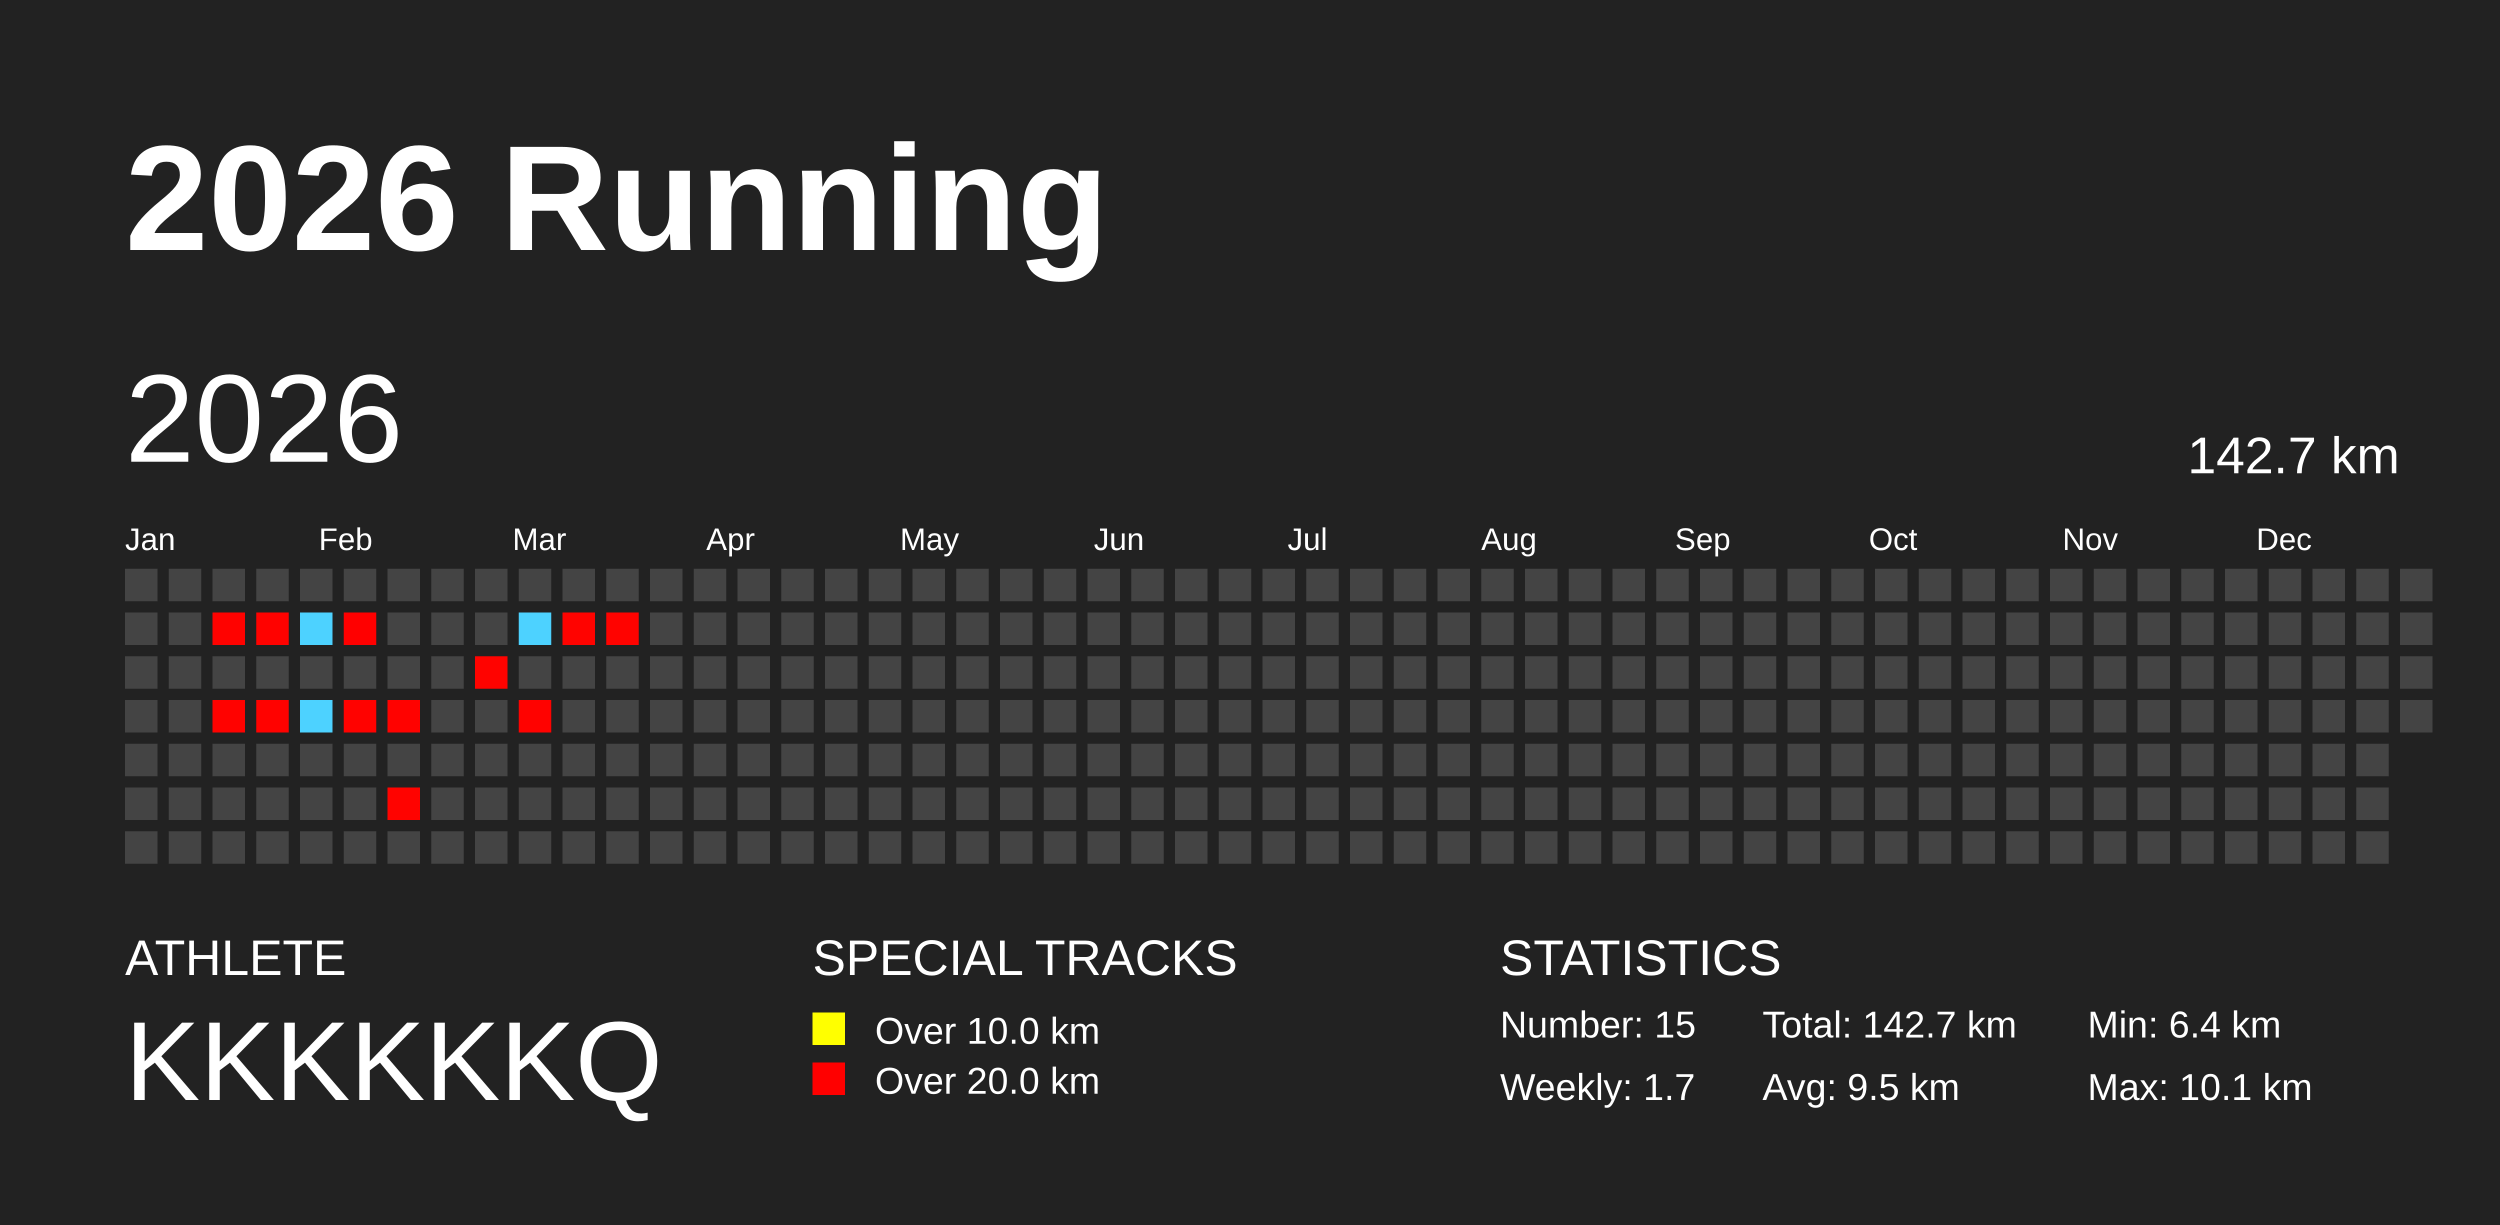
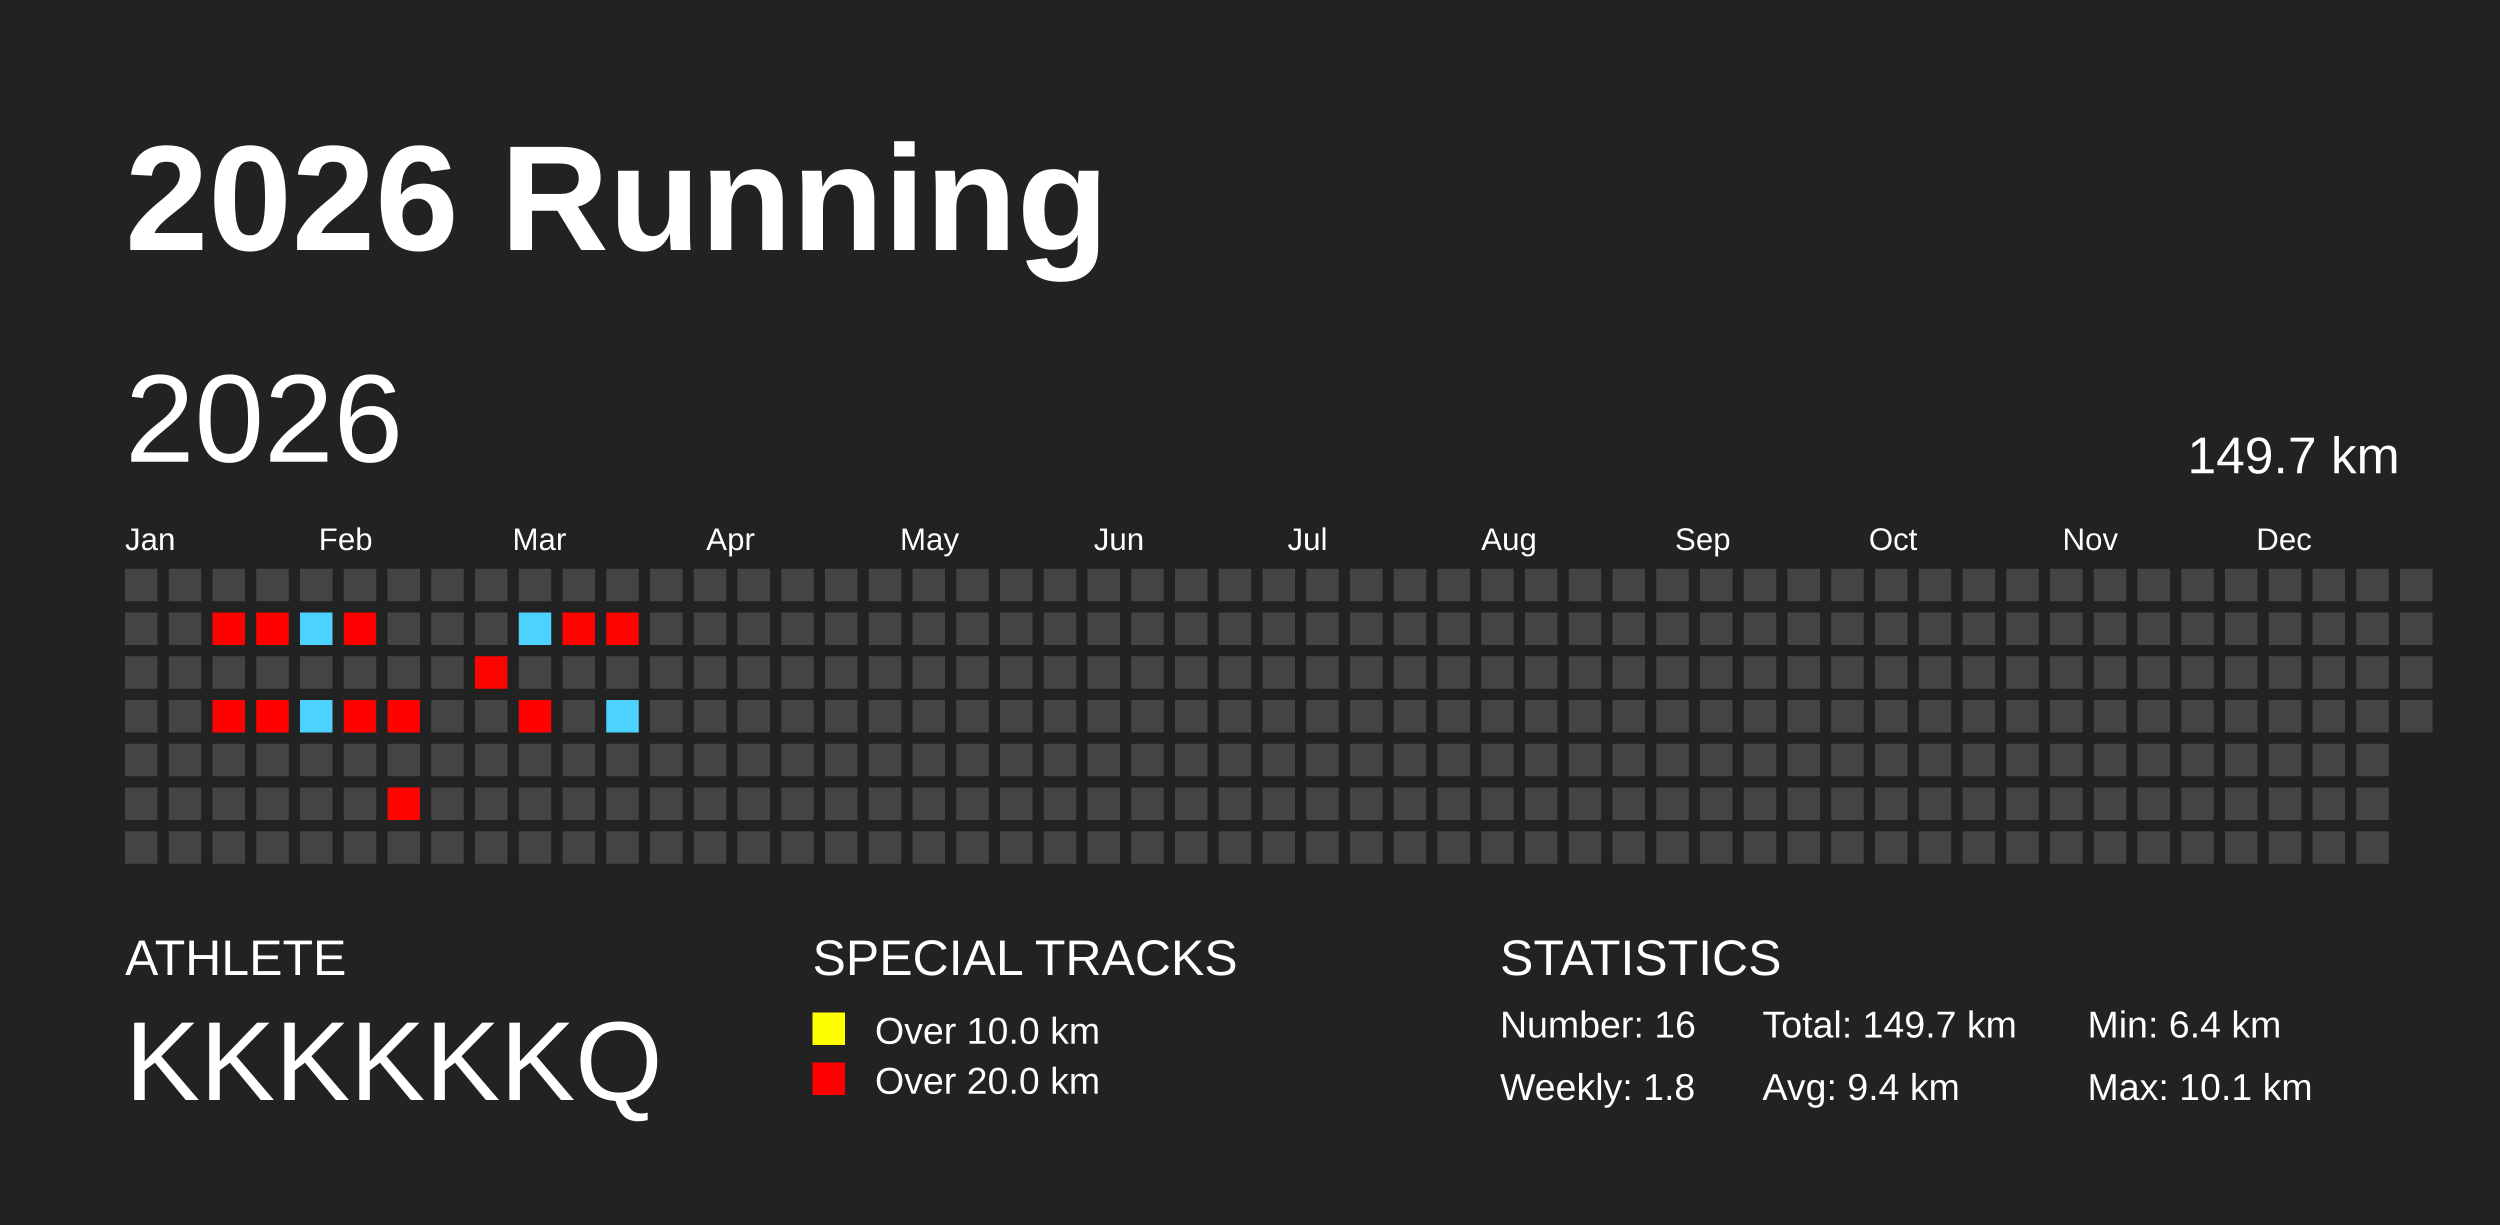
<svg xmlns="http://www.w3.org/2000/svg" baseProfile="full" height="98mm" version="1.1" viewBox="0,0,200,98" width="200mm">
  <defs />
  <rect fill="#222222" height="98" width="200" x="0" y="0" />
  <text fill="#FFFFFF" style="font-size:12px; font-family:Arial; font-weight:bold;" x="10" y="20">2026 Running</text>
  <text fill="#FFFFFF" style="font-size:4px; font-family:Arial" x="10" y="78">ATHLETE</text>
  <text fill="#FFFFFF" style="font-size:9px; font-family:Arial" x="10" y="88">KKKKKKQ</text>
  <text fill="#FFFFFF" style="font-size:4px; font-family:Arial" x="65" y="78">SPECIAL TRACKS</text>
  <rect fill="yellow" height="2.6" width="2.6" x="65" y="81" />
  <text fill="#FFFFFF" style="font-size:3px; font-family:Arial" x="70" y="83.5">Over 10.0 km</text>
  <rect fill="red" height="2.6" width="2.6" x="65" y="85" />
  <text fill="#FFFFFF" style="font-size:3px; font-family:Arial" x="70" y="87.5">Over 20.0 km</text>
  <text fill="#FFFFFF" style="font-size:4px; font-family:Arial" x="120" y="78">STATISTICS</text>
-   <text fill="#FFFFFF" style="font-size:3px; font-family:Arial" x="120" y="83">Number: 15</text>
-   <text fill="#FFFFFF" style="font-size:3px; font-family:Arial" x="120" y="88">Weekly: 1.7</text>
-   <text fill="#FFFFFF" style="font-size:3px; font-family:Arial" x="141" y="83">Total: 142.7 km</text>
-   <text fill="#FFFFFF" style="font-size:3px; font-family:Arial" x="141" y="88">Avg: 9.5 km</text>
+   <text fill="#FFFFFF" style="font-size:3px; font-family:Arial" x="120" y="83">Number: 16</text>
+   <text fill="#FFFFFF" style="font-size:3px; font-family:Arial" x="120" y="88">Weekly: 1.8</text>
+   <text fill="#FFFFFF" style="font-size:3px; font-family:Arial" x="141" y="83">Total: 149.7 km</text>
+   <text fill="#FFFFFF" style="font-size:3px; font-family:Arial" x="141" y="88">Avg: 9.4 km</text>
  <text fill="#FFFFFF" style="font-size:3px; font-family:Arial" x="167" y="83">Min: 6.4 km</text>
  <text fill="#FFFFFF" style="font-size:3px; font-family:Arial" x="167" y="88">Max: 10.1 km</text>
  <text dominant-baseline="hanging" fill="#FFFFFF" style="font-size:10.0px; font-family:Arial;" x="10" y="30">2026</text>
-   <text dominant-baseline="hanging" fill="#FFFFFF" style="font-size:4.125px; font-family:Arial;" x="175" y="35">142.7 km</text>
+   <text dominant-baseline="hanging" fill="#FFFFFF" style="font-size:4.125px; font-family:Arial;" x="175" y="35">149.7 km</text>
  <text fill="#FFFFFF" style="font-size:2.5px; font-family:Arial" x="10.0" y="44">Jan</text>
  <text fill="#FFFFFF" style="font-size:2.5px; font-family:Arial" x="25.5" y="44">Feb</text>
  <text fill="#FFFFFF" style="font-size:2.5px; font-family:Arial" x="41.0" y="44">Mar</text>
  <text fill="#FFFFFF" style="font-size:2.5px; font-family:Arial" x="56.5" y="44">Apr</text>
  <text fill="#FFFFFF" style="font-size:2.5px; font-family:Arial" x="72.0" y="44">May</text>
  <text fill="#FFFFFF" style="font-size:2.5px; font-family:Arial" x="87.5" y="44">Jun</text>
  <text fill="#FFFFFF" style="font-size:2.5px; font-family:Arial" x="103.0" y="44">Jul</text>
  <text fill="#FFFFFF" style="font-size:2.5px; font-family:Arial" x="118.5" y="44">Aug</text>
  <text fill="#FFFFFF" style="font-size:2.5px; font-family:Arial" x="134.0" y="44">Sep</text>
  <text fill="#FFFFFF" style="font-size:2.5px; font-family:Arial" x="149.5" y="44">Oct</text>
  <text fill="#FFFFFF" style="font-size:2.5px; font-family:Arial" x="165.0" y="44">Nov</text>
  <text fill="#FFFFFF" style="font-size:2.5px; font-family:Arial" x="180.5" y="44">Dec</text>
  <rect fill="#444444" height="2.6" width="2.6" x="10.0" y="45.5" />
  <rect fill="#444444" height="2.6" width="2.6" x="10.0" y="49.0" />
  <rect fill="#444444" height="2.6" width="2.6" x="10.0" y="52.5" />
  <rect fill="#444444" height="2.6" width="2.6" x="10.0" y="56.0" />
  <rect fill="#444444" height="2.6" width="2.6" x="10.0" y="59.5" />
  <rect fill="#444444" height="2.6" width="2.6" x="10.0" y="63.0" />
  <rect fill="#444444" height="2.6" width="2.6" x="10.0" y="66.5" />
  <rect fill="#444444" height="2.6" width="2.6" x="13.5" y="45.5" />
  <rect fill="#444444" height="2.6" width="2.6" x="13.5" y="49.0" />
  <rect fill="#444444" height="2.6" width="2.6" x="13.5" y="52.5" />
  <rect fill="#444444" height="2.6" width="2.6" x="13.5" y="56.0" />
  <rect fill="#444444" height="2.6" width="2.6" x="13.5" y="59.5" />
  <rect fill="#444444" height="2.6" width="2.6" x="13.5" y="63.0" />
  <rect fill="#444444" height="2.6" width="2.6" x="13.5" y="66.5" />
  <rect fill="#444444" height="2.6" width="2.6" x="17.0" y="45.5" />
  <rect fill="#ff0200" height="2.6" width="2.6" x="17.0" y="49.0" />
  <rect fill="#444444" height="2.6" width="2.6" x="17.0" y="52.5" />
  <rect fill="#ff0200" height="2.6" width="2.6" x="17.0" y="56.0" />
  <rect fill="#444444" height="2.6" width="2.6" x="17.0" y="59.5" />
  <rect fill="#444444" height="2.6" width="2.6" x="17.0" y="63.0" />
  <rect fill="#444444" height="2.6" width="2.6" x="17.0" y="66.5" />
  <rect fill="#444444" height="2.6" width="2.6" x="20.5" y="45.5" />
  <rect fill="#ff0200" height="2.6" width="2.6" x="20.5" y="49.0" />
  <rect fill="#444444" height="2.6" width="2.6" x="20.5" y="52.5" />
  <rect fill="#ff0200" height="2.6" width="2.6" x="20.5" y="56.0" />
  <rect fill="#444444" height="2.6" width="2.6" x="20.5" y="59.5" />
  <rect fill="#444444" height="2.6" width="2.6" x="20.5" y="63.0" />
  <rect fill="#444444" height="2.6" width="2.6" x="20.5" y="66.5" />
  <rect fill="#444444" height="2.6" width="2.6" x="24.0" y="45.5" />
  <rect fill="#4dd2ff" height="2.6" width="2.6" x="24.0" y="49.0" />
  <rect fill="#444444" height="2.6" width="2.6" x="24.0" y="52.5" />
  <rect fill="#4dd2ff" height="2.6" width="2.6" x="24.0" y="56.0" />
  <rect fill="#444444" height="2.6" width="2.6" x="24.0" y="59.5" />
  <rect fill="#444444" height="2.6" width="2.6" x="24.0" y="63.0" />
  <rect fill="#444444" height="2.6" width="2.6" x="24.0" y="66.5" />
  <rect fill="#444444" height="2.6" width="2.6" x="27.5" y="45.5" />
  <rect fill="#ff0000" height="2.6" width="2.6" x="27.5" y="49.0" />
  <rect fill="#444444" height="2.6" width="2.6" x="27.5" y="52.5" />
  <rect fill="#ff0200" height="2.6" width="2.6" x="27.5" y="56.0" />
  <rect fill="#444444" height="2.6" width="2.6" x="27.5" y="59.5" />
  <rect fill="#444444" height="2.6" width="2.6" x="27.5" y="63.0" />
  <rect fill="#444444" height="2.6" width="2.6" x="27.5" y="66.5" />
  <rect fill="#444444" height="2.6" width="2.6" x="31.0" y="45.5" />
  <rect fill="#444444" height="2.6" width="2.6" x="31.0" y="49.0" />
  <rect fill="#444444" height="2.6" width="2.6" x="31.0" y="52.5" />
  <rect fill="#ff0200" height="2.6" width="2.6" x="31.0" y="56.0" />
  <rect fill="#444444" height="2.6" width="2.6" x="31.0" y="59.5" />
  <rect fill="#ff0300" height="2.6" width="2.6" x="31.0" y="63.0" />
  <rect fill="#444444" height="2.6" width="2.6" x="31.0" y="66.5" />
  <rect fill="#444444" height="2.6" width="2.6" x="34.5" y="45.5" />
  <rect fill="#444444" height="2.6" width="2.6" x="34.5" y="49.0" />
  <rect fill="#444444" height="2.6" width="2.6" x="34.5" y="52.5" />
  <rect fill="#444444" height="2.6" width="2.6" x="34.5" y="56.0" />
  <rect fill="#444444" height="2.6" width="2.6" x="34.5" y="59.5" />
  <rect fill="#444444" height="2.6" width="2.6" x="34.5" y="63.0" />
  <rect fill="#444444" height="2.6" width="2.6" x="34.5" y="66.5" />
  <rect fill="#444444" height="2.6" width="2.6" x="38.0" y="45.5" />
  <rect fill="#444444" height="2.6" width="2.6" x="38.0" y="49.0" />
  <rect fill="#ff0300" height="2.6" width="2.6" x="38.0" y="52.5" />
  <rect fill="#444444" height="2.6" width="2.6" x="38.0" y="56.0" />
  <rect fill="#444444" height="2.6" width="2.6" x="38.0" y="59.5" />
  <rect fill="#444444" height="2.6" width="2.6" x="38.0" y="63.0" />
  <rect fill="#444444" height="2.6" width="2.6" x="38.0" y="66.5" />
  <rect fill="#444444" height="2.6" width="2.6" x="41.5" y="45.5" />
  <rect fill="#4dd2ff" height="2.6" width="2.6" x="41.5" y="49.0" />
  <rect fill="#444444" height="2.6" width="2.6" x="41.5" y="52.5" />
  <rect fill="#ff0200" height="2.6" width="2.6" x="41.5" y="56.0" />
  <rect fill="#444444" height="2.6" width="2.6" x="41.5" y="59.5" />
  <rect fill="#444444" height="2.6" width="2.6" x="41.5" y="63.0" />
  <rect fill="#444444" height="2.6" width="2.6" x="41.5" y="66.5" />
  <rect fill="#444444" height="2.6" width="2.6" x="45.0" y="45.5" />
  <rect fill="#ff0300" height="2.6" width="2.6" x="45.0" y="49.0" />
  <rect fill="#444444" height="2.6" width="2.6" x="45.0" y="52.5" />
  <rect fill="#444444" height="2.6" width="2.6" x="45.0" y="56.0" />
  <rect fill="#444444" height="2.6" width="2.6" x="45.0" y="59.5" />
  <rect fill="#444444" height="2.6" width="2.6" x="45.0" y="63.0" />
  <rect fill="#444444" height="2.6" width="2.6" x="45.0" y="66.5" />
  <rect fill="#444444" height="2.6" width="2.6" x="48.5" y="45.5" />
  <rect fill="#ff0300" height="2.6" width="2.6" x="48.5" y="49.0" />
  <rect fill="#444444" height="2.6" width="2.6" x="48.5" y="52.5" />
-   <rect fill="#444444" height="2.6" width="2.6" x="48.5" y="56.0" />
+   <rect fill="#4dd2ff" height="2.6" width="2.6" x="48.5" y="56.0" />
  <rect fill="#444444" height="2.6" width="2.6" x="48.5" y="59.5" />
  <rect fill="#444444" height="2.6" width="2.6" x="48.5" y="63.0" />
  <rect fill="#444444" height="2.6" width="2.6" x="48.5" y="66.5" />
  <rect fill="#444444" height="2.6" width="2.6" x="52.0" y="45.5" />
  <rect fill="#444444" height="2.6" width="2.6" x="52.0" y="49.0" />
  <rect fill="#444444" height="2.6" width="2.6" x="52.0" y="52.5" />
  <rect fill="#444444" height="2.6" width="2.6" x="52.0" y="56.0" />
  <rect fill="#444444" height="2.6" width="2.6" x="52.0" y="59.5" />
  <rect fill="#444444" height="2.6" width="2.6" x="52.0" y="63.0" />
  <rect fill="#444444" height="2.6" width="2.6" x="52.0" y="66.5" />
  <rect fill="#444444" height="2.6" width="2.6" x="55.5" y="45.5" />
  <rect fill="#444444" height="2.6" width="2.6" x="55.5" y="49.0" />
  <rect fill="#444444" height="2.6" width="2.6" x="55.5" y="52.5" />
  <rect fill="#444444" height="2.6" width="2.6" x="55.5" y="56.0" />
  <rect fill="#444444" height="2.6" width="2.6" x="55.5" y="59.5" />
  <rect fill="#444444" height="2.6" width="2.6" x="55.5" y="63.0" />
  <rect fill="#444444" height="2.6" width="2.6" x="55.5" y="66.5" />
  <rect fill="#444444" height="2.6" width="2.6" x="59.0" y="45.5" />
  <rect fill="#444444" height="2.6" width="2.6" x="59.0" y="49.0" />
  <rect fill="#444444" height="2.6" width="2.6" x="59.0" y="52.5" />
  <rect fill="#444444" height="2.6" width="2.6" x="59.0" y="56.0" />
  <rect fill="#444444" height="2.6" width="2.6" x="59.0" y="59.5" />
  <rect fill="#444444" height="2.6" width="2.6" x="59.0" y="63.0" />
  <rect fill="#444444" height="2.6" width="2.6" x="59.0" y="66.5" />
  <rect fill="#444444" height="2.6" width="2.6" x="62.5" y="45.5" />
  <rect fill="#444444" height="2.6" width="2.6" x="62.5" y="49.0" />
  <rect fill="#444444" height="2.6" width="2.6" x="62.5" y="52.5" />
  <rect fill="#444444" height="2.6" width="2.6" x="62.5" y="56.0" />
  <rect fill="#444444" height="2.6" width="2.6" x="62.5" y="59.5" />
  <rect fill="#444444" height="2.6" width="2.6" x="62.5" y="63.0" />
  <rect fill="#444444" height="2.6" width="2.6" x="62.5" y="66.5" />
  <rect fill="#444444" height="2.6" width="2.6" x="66.0" y="45.5" />
  <rect fill="#444444" height="2.6" width="2.6" x="66.0" y="49.0" />
  <rect fill="#444444" height="2.6" width="2.6" x="66.0" y="52.5" />
  <rect fill="#444444" height="2.6" width="2.6" x="66.0" y="56.0" />
  <rect fill="#444444" height="2.6" width="2.6" x="66.0" y="59.5" />
  <rect fill="#444444" height="2.6" width="2.6" x="66.0" y="63.0" />
  <rect fill="#444444" height="2.6" width="2.6" x="66.0" y="66.5" />
  <rect fill="#444444" height="2.6" width="2.6" x="69.5" y="45.5" />
  <rect fill="#444444" height="2.6" width="2.6" x="69.5" y="49.0" />
  <rect fill="#444444" height="2.6" width="2.6" x="69.5" y="52.5" />
  <rect fill="#444444" height="2.6" width="2.6" x="69.5" y="56.0" />
  <rect fill="#444444" height="2.6" width="2.6" x="69.5" y="59.5" />
  <rect fill="#444444" height="2.6" width="2.6" x="69.5" y="63.0" />
  <rect fill="#444444" height="2.6" width="2.6" x="69.5" y="66.5" />
  <rect fill="#444444" height="2.6" width="2.6" x="73.0" y="45.5" />
  <rect fill="#444444" height="2.6" width="2.6" x="73.0" y="49.0" />
  <rect fill="#444444" height="2.6" width="2.6" x="73.0" y="52.5" />
  <rect fill="#444444" height="2.6" width="2.6" x="73.0" y="56.0" />
  <rect fill="#444444" height="2.6" width="2.6" x="73.0" y="59.5" />
  <rect fill="#444444" height="2.6" width="2.6" x="73.0" y="63.0" />
  <rect fill="#444444" height="2.6" width="2.6" x="73.0" y="66.5" />
  <rect fill="#444444" height="2.6" width="2.6" x="76.5" y="45.5" />
  <rect fill="#444444" height="2.6" width="2.6" x="76.5" y="49.0" />
  <rect fill="#444444" height="2.6" width="2.6" x="76.5" y="52.5" />
  <rect fill="#444444" height="2.6" width="2.6" x="76.5" y="56.0" />
  <rect fill="#444444" height="2.6" width="2.6" x="76.5" y="59.5" />
  <rect fill="#444444" height="2.6" width="2.6" x="76.5" y="63.0" />
  <rect fill="#444444" height="2.6" width="2.6" x="76.5" y="66.5" />
  <rect fill="#444444" height="2.6" width="2.6" x="80.0" y="45.5" />
  <rect fill="#444444" height="2.6" width="2.6" x="80.0" y="49.0" />
  <rect fill="#444444" height="2.6" width="2.6" x="80.0" y="52.5" />
  <rect fill="#444444" height="2.6" width="2.6" x="80.0" y="56.0" />
  <rect fill="#444444" height="2.6" width="2.6" x="80.0" y="59.5" />
  <rect fill="#444444" height="2.6" width="2.6" x="80.0" y="63.0" />
  <rect fill="#444444" height="2.6" width="2.6" x="80.0" y="66.5" />
  <rect fill="#444444" height="2.6" width="2.6" x="83.5" y="45.5" />
  <rect fill="#444444" height="2.6" width="2.6" x="83.5" y="49.0" />
  <rect fill="#444444" height="2.6" width="2.6" x="83.5" y="52.5" />
  <rect fill="#444444" height="2.6" width="2.6" x="83.5" y="56.0" />
  <rect fill="#444444" height="2.6" width="2.6" x="83.5" y="59.5" />
  <rect fill="#444444" height="2.6" width="2.6" x="83.5" y="63.0" />
  <rect fill="#444444" height="2.6" width="2.6" x="83.5" y="66.5" />
  <rect fill="#444444" height="2.6" width="2.6" x="87.0" y="45.5" />
  <rect fill="#444444" height="2.6" width="2.6" x="87.0" y="49.0" />
  <rect fill="#444444" height="2.6" width="2.6" x="87.0" y="52.5" />
  <rect fill="#444444" height="2.6" width="2.6" x="87.0" y="56.0" />
  <rect fill="#444444" height="2.6" width="2.6" x="87.0" y="59.5" />
  <rect fill="#444444" height="2.6" width="2.6" x="87.0" y="63.0" />
  <rect fill="#444444" height="2.6" width="2.6" x="87.0" y="66.5" />
  <rect fill="#444444" height="2.6" width="2.6" x="90.5" y="45.5" />
  <rect fill="#444444" height="2.6" width="2.6" x="90.5" y="49.0" />
  <rect fill="#444444" height="2.6" width="2.6" x="90.5" y="52.5" />
  <rect fill="#444444" height="2.6" width="2.6" x="90.5" y="56.0" />
  <rect fill="#444444" height="2.6" width="2.6" x="90.5" y="59.5" />
  <rect fill="#444444" height="2.6" width="2.6" x="90.5" y="63.0" />
  <rect fill="#444444" height="2.6" width="2.6" x="90.5" y="66.5" />
  <rect fill="#444444" height="2.6" width="2.6" x="94.0" y="45.5" />
  <rect fill="#444444" height="2.6" width="2.6" x="94.0" y="49.0" />
  <rect fill="#444444" height="2.6" width="2.6" x="94.0" y="52.5" />
  <rect fill="#444444" height="2.6" width="2.6" x="94.0" y="56.0" />
  <rect fill="#444444" height="2.6" width="2.6" x="94.0" y="59.5" />
  <rect fill="#444444" height="2.6" width="2.6" x="94.0" y="63.0" />
  <rect fill="#444444" height="2.6" width="2.6" x="94.0" y="66.5" />
  <rect fill="#444444" height="2.6" width="2.6" x="97.5" y="45.5" />
  <rect fill="#444444" height="2.6" width="2.6" x="97.5" y="49.0" />
  <rect fill="#444444" height="2.6" width="2.6" x="97.5" y="52.5" />
  <rect fill="#444444" height="2.6" width="2.6" x="97.5" y="56.0" />
  <rect fill="#444444" height="2.6" width="2.6" x="97.5" y="59.5" />
  <rect fill="#444444" height="2.6" width="2.6" x="97.5" y="63.0" />
  <rect fill="#444444" height="2.6" width="2.6" x="97.5" y="66.5" />
  <rect fill="#444444" height="2.6" width="2.6" x="101.0" y="45.5" />
  <rect fill="#444444" height="2.6" width="2.6" x="101.0" y="49.0" />
  <rect fill="#444444" height="2.6" width="2.6" x="101.0" y="52.5" />
  <rect fill="#444444" height="2.6" width="2.6" x="101.0" y="56.0" />
  <rect fill="#444444" height="2.6" width="2.6" x="101.0" y="59.5" />
  <rect fill="#444444" height="2.6" width="2.6" x="101.0" y="63.0" />
  <rect fill="#444444" height="2.6" width="2.6" x="101.0" y="66.5" />
  <rect fill="#444444" height="2.6" width="2.6" x="104.5" y="45.5" />
  <rect fill="#444444" height="2.6" width="2.6" x="104.5" y="49.0" />
  <rect fill="#444444" height="2.6" width="2.6" x="104.5" y="52.5" />
  <rect fill="#444444" height="2.6" width="2.6" x="104.5" y="56.0" />
  <rect fill="#444444" height="2.6" width="2.6" x="104.5" y="59.5" />
  <rect fill="#444444" height="2.6" width="2.6" x="104.5" y="63.0" />
  <rect fill="#444444" height="2.6" width="2.6" x="104.5" y="66.5" />
  <rect fill="#444444" height="2.6" width="2.6" x="108.0" y="45.5" />
  <rect fill="#444444" height="2.6" width="2.6" x="108.0" y="49.0" />
  <rect fill="#444444" height="2.6" width="2.6" x="108.0" y="52.5" />
  <rect fill="#444444" height="2.6" width="2.6" x="108.0" y="56.0" />
  <rect fill="#444444" height="2.6" width="2.6" x="108.0" y="59.5" />
  <rect fill="#444444" height="2.6" width="2.6" x="108.0" y="63.0" />
  <rect fill="#444444" height="2.6" width="2.6" x="108.0" y="66.5" />
  <rect fill="#444444" height="2.6" width="2.6" x="111.5" y="45.5" />
  <rect fill="#444444" height="2.6" width="2.6" x="111.5" y="49.0" />
  <rect fill="#444444" height="2.6" width="2.6" x="111.5" y="52.5" />
  <rect fill="#444444" height="2.6" width="2.6" x="111.5" y="56.0" />
  <rect fill="#444444" height="2.6" width="2.6" x="111.5" y="59.5" />
  <rect fill="#444444" height="2.6" width="2.6" x="111.5" y="63.0" />
  <rect fill="#444444" height="2.6" width="2.6" x="111.5" y="66.5" />
  <rect fill="#444444" height="2.6" width="2.6" x="115.0" y="45.5" />
  <rect fill="#444444" height="2.6" width="2.6" x="115.0" y="49.0" />
  <rect fill="#444444" height="2.6" width="2.6" x="115.0" y="52.5" />
  <rect fill="#444444" height="2.6" width="2.6" x="115.0" y="56.0" />
  <rect fill="#444444" height="2.6" width="2.6" x="115.0" y="59.5" />
  <rect fill="#444444" height="2.6" width="2.6" x="115.0" y="63.0" />
  <rect fill="#444444" height="2.6" width="2.6" x="115.0" y="66.5" />
  <rect fill="#444444" height="2.6" width="2.6" x="118.5" y="45.5" />
  <rect fill="#444444" height="2.6" width="2.6" x="118.5" y="49.0" />
  <rect fill="#444444" height="2.6" width="2.6" x="118.5" y="52.5" />
  <rect fill="#444444" height="2.6" width="2.6" x="118.5" y="56.0" />
  <rect fill="#444444" height="2.6" width="2.6" x="118.5" y="59.5" />
  <rect fill="#444444" height="2.6" width="2.6" x="118.5" y="63.0" />
  <rect fill="#444444" height="2.6" width="2.6" x="118.5" y="66.5" />
  <rect fill="#444444" height="2.6" width="2.6" x="122.0" y="45.5" />
  <rect fill="#444444" height="2.6" width="2.6" x="122.0" y="49.0" />
  <rect fill="#444444" height="2.6" width="2.6" x="122.0" y="52.5" />
  <rect fill="#444444" height="2.6" width="2.6" x="122.0" y="56.0" />
  <rect fill="#444444" height="2.6" width="2.6" x="122.0" y="59.5" />
  <rect fill="#444444" height="2.6" width="2.6" x="122.0" y="63.0" />
  <rect fill="#444444" height="2.6" width="2.6" x="122.0" y="66.5" />
  <rect fill="#444444" height="2.6" width="2.6" x="125.5" y="45.5" />
  <rect fill="#444444" height="2.6" width="2.6" x="125.5" y="49.0" />
  <rect fill="#444444" height="2.6" width="2.6" x="125.5" y="52.5" />
  <rect fill="#444444" height="2.6" width="2.6" x="125.5" y="56.0" />
  <rect fill="#444444" height="2.6" width="2.6" x="125.5" y="59.5" />
  <rect fill="#444444" height="2.6" width="2.6" x="125.5" y="63.0" />
  <rect fill="#444444" height="2.6" width="2.6" x="125.5" y="66.5" />
  <rect fill="#444444" height="2.6" width="2.6" x="129.0" y="45.5" />
  <rect fill="#444444" height="2.6" width="2.6" x="129.0" y="49.0" />
  <rect fill="#444444" height="2.6" width="2.6" x="129.0" y="52.5" />
  <rect fill="#444444" height="2.6" width="2.6" x="129.0" y="56.0" />
  <rect fill="#444444" height="2.6" width="2.6" x="129.0" y="59.5" />
  <rect fill="#444444" height="2.6" width="2.6" x="129.0" y="63.0" />
  <rect fill="#444444" height="2.6" width="2.6" x="129.0" y="66.5" />
  <rect fill="#444444" height="2.6" width="2.6" x="132.5" y="45.5" />
  <rect fill="#444444" height="2.6" width="2.6" x="132.5" y="49.0" />
  <rect fill="#444444" height="2.6" width="2.6" x="132.5" y="52.5" />
  <rect fill="#444444" height="2.6" width="2.6" x="132.5" y="56.0" />
  <rect fill="#444444" height="2.6" width="2.6" x="132.5" y="59.5" />
  <rect fill="#444444" height="2.6" width="2.6" x="132.5" y="63.0" />
  <rect fill="#444444" height="2.6" width="2.6" x="132.5" y="66.5" />
  <rect fill="#444444" height="2.6" width="2.6" x="136.0" y="45.5" />
  <rect fill="#444444" height="2.6" width="2.6" x="136.0" y="49.0" />
  <rect fill="#444444" height="2.6" width="2.6" x="136.0" y="52.5" />
  <rect fill="#444444" height="2.6" width="2.6" x="136.0" y="56.0" />
  <rect fill="#444444" height="2.6" width="2.6" x="136.0" y="59.5" />
  <rect fill="#444444" height="2.6" width="2.6" x="136.0" y="63.0" />
  <rect fill="#444444" height="2.6" width="2.6" x="136.0" y="66.5" />
  <rect fill="#444444" height="2.6" width="2.6" x="139.5" y="45.5" />
  <rect fill="#444444" height="2.6" width="2.6" x="139.5" y="49.0" />
  <rect fill="#444444" height="2.6" width="2.6" x="139.5" y="52.5" />
  <rect fill="#444444" height="2.6" width="2.6" x="139.5" y="56.0" />
  <rect fill="#444444" height="2.6" width="2.6" x="139.5" y="59.5" />
  <rect fill="#444444" height="2.6" width="2.6" x="139.5" y="63.0" />
  <rect fill="#444444" height="2.6" width="2.6" x="139.5" y="66.5" />
  <rect fill="#444444" height="2.6" width="2.6" x="143.0" y="45.5" />
  <rect fill="#444444" height="2.6" width="2.6" x="143.0" y="49.0" />
  <rect fill="#444444" height="2.6" width="2.6" x="143.0" y="52.5" />
  <rect fill="#444444" height="2.6" width="2.6" x="143.0" y="56.0" />
  <rect fill="#444444" height="2.6" width="2.6" x="143.0" y="59.5" />
  <rect fill="#444444" height="2.6" width="2.6" x="143.0" y="63.0" />
  <rect fill="#444444" height="2.6" width="2.6" x="143.0" y="66.5" />
  <rect fill="#444444" height="2.6" width="2.6" x="146.5" y="45.5" />
  <rect fill="#444444" height="2.6" width="2.6" x="146.5" y="49.0" />
  <rect fill="#444444" height="2.6" width="2.6" x="146.5" y="52.5" />
  <rect fill="#444444" height="2.6" width="2.6" x="146.5" y="56.0" />
  <rect fill="#444444" height="2.6" width="2.6" x="146.5" y="59.5" />
  <rect fill="#444444" height="2.6" width="2.6" x="146.5" y="63.0" />
  <rect fill="#444444" height="2.6" width="2.6" x="146.5" y="66.5" />
  <rect fill="#444444" height="2.6" width="2.6" x="150.0" y="45.5" />
  <rect fill="#444444" height="2.6" width="2.6" x="150.0" y="49.0" />
  <rect fill="#444444" height="2.6" width="2.6" x="150.0" y="52.5" />
  <rect fill="#444444" height="2.6" width="2.6" x="150.0" y="56.0" />
  <rect fill="#444444" height="2.6" width="2.6" x="150.0" y="59.5" />
  <rect fill="#444444" height="2.6" width="2.6" x="150.0" y="63.0" />
  <rect fill="#444444" height="2.6" width="2.6" x="150.0" y="66.5" />
  <rect fill="#444444" height="2.6" width="2.6" x="153.5" y="45.5" />
  <rect fill="#444444" height="2.6" width="2.6" x="153.5" y="49.0" />
  <rect fill="#444444" height="2.6" width="2.6" x="153.5" y="52.5" />
  <rect fill="#444444" height="2.6" width="2.6" x="153.5" y="56.0" />
  <rect fill="#444444" height="2.6" width="2.6" x="153.5" y="59.5" />
  <rect fill="#444444" height="2.6" width="2.6" x="153.5" y="63.0" />
  <rect fill="#444444" height="2.6" width="2.6" x="153.5" y="66.5" />
  <rect fill="#444444" height="2.6" width="2.6" x="157.0" y="45.5" />
  <rect fill="#444444" height="2.6" width="2.6" x="157.0" y="49.0" />
  <rect fill="#444444" height="2.6" width="2.6" x="157.0" y="52.5" />
  <rect fill="#444444" height="2.6" width="2.6" x="157.0" y="56.0" />
  <rect fill="#444444" height="2.6" width="2.6" x="157.0" y="59.5" />
  <rect fill="#444444" height="2.6" width="2.6" x="157.0" y="63.0" />
  <rect fill="#444444" height="2.6" width="2.6" x="157.0" y="66.5" />
  <rect fill="#444444" height="2.6" width="2.6" x="160.5" y="45.5" />
  <rect fill="#444444" height="2.6" width="2.6" x="160.5" y="49.0" />
  <rect fill="#444444" height="2.6" width="2.6" x="160.5" y="52.5" />
  <rect fill="#444444" height="2.6" width="2.6" x="160.5" y="56.0" />
  <rect fill="#444444" height="2.6" width="2.6" x="160.5" y="59.5" />
  <rect fill="#444444" height="2.6" width="2.6" x="160.5" y="63.0" />
  <rect fill="#444444" height="2.6" width="2.6" x="160.5" y="66.5" />
  <rect fill="#444444" height="2.6" width="2.6" x="164.0" y="45.5" />
  <rect fill="#444444" height="2.6" width="2.6" x="164.0" y="49.0" />
  <rect fill="#444444" height="2.6" width="2.6" x="164.0" y="52.5" />
  <rect fill="#444444" height="2.6" width="2.6" x="164.0" y="56.0" />
  <rect fill="#444444" height="2.6" width="2.6" x="164.0" y="59.5" />
  <rect fill="#444444" height="2.6" width="2.6" x="164.0" y="63.0" />
  <rect fill="#444444" height="2.6" width="2.6" x="164.0" y="66.5" />
  <rect fill="#444444" height="2.6" width="2.6" x="167.5" y="45.5" />
  <rect fill="#444444" height="2.6" width="2.6" x="167.5" y="49.0" />
  <rect fill="#444444" height="2.6" width="2.6" x="167.5" y="52.5" />
  <rect fill="#444444" height="2.6" width="2.6" x="167.5" y="56.0" />
  <rect fill="#444444" height="2.6" width="2.6" x="167.5" y="59.5" />
  <rect fill="#444444" height="2.6" width="2.6" x="167.5" y="63.0" />
  <rect fill="#444444" height="2.6" width="2.6" x="167.5" y="66.5" />
  <rect fill="#444444" height="2.6" width="2.6" x="171.0" y="45.5" />
  <rect fill="#444444" height="2.6" width="2.6" x="171.0" y="49.0" />
  <rect fill="#444444" height="2.6" width="2.6" x="171.0" y="52.5" />
  <rect fill="#444444" height="2.6" width="2.6" x="171.0" y="56.0" />
  <rect fill="#444444" height="2.6" width="2.6" x="171.0" y="59.5" />
  <rect fill="#444444" height="2.6" width="2.6" x="171.0" y="63.0" />
  <rect fill="#444444" height="2.6" width="2.6" x="171.0" y="66.5" />
  <rect fill="#444444" height="2.6" width="2.6" x="174.5" y="45.5" />
  <rect fill="#444444" height="2.6" width="2.6" x="174.5" y="49.0" />
  <rect fill="#444444" height="2.6" width="2.6" x="174.5" y="52.5" />
  <rect fill="#444444" height="2.6" width="2.6" x="174.5" y="56.0" />
  <rect fill="#444444" height="2.6" width="2.6" x="174.5" y="59.5" />
  <rect fill="#444444" height="2.6" width="2.6" x="174.5" y="63.0" />
  <rect fill="#444444" height="2.6" width="2.6" x="174.5" y="66.5" />
  <rect fill="#444444" height="2.6" width="2.6" x="178.0" y="45.5" />
  <rect fill="#444444" height="2.6" width="2.6" x="178.0" y="49.0" />
  <rect fill="#444444" height="2.6" width="2.6" x="178.0" y="52.5" />
  <rect fill="#444444" height="2.6" width="2.6" x="178.0" y="56.0" />
  <rect fill="#444444" height="2.6" width="2.6" x="178.0" y="59.5" />
  <rect fill="#444444" height="2.6" width="2.6" x="178.0" y="63.0" />
  <rect fill="#444444" height="2.6" width="2.6" x="178.0" y="66.5" />
  <rect fill="#444444" height="2.6" width="2.6" x="181.5" y="45.5" />
  <rect fill="#444444" height="2.6" width="2.6" x="181.5" y="49.0" />
  <rect fill="#444444" height="2.6" width="2.6" x="181.5" y="52.5" />
  <rect fill="#444444" height="2.6" width="2.6" x="181.5" y="56.0" />
  <rect fill="#444444" height="2.6" width="2.6" x="181.5" y="59.5" />
  <rect fill="#444444" height="2.6" width="2.6" x="181.5" y="63.0" />
  <rect fill="#444444" height="2.6" width="2.6" x="181.5" y="66.5" />
  <rect fill="#444444" height="2.6" width="2.6" x="185.0" y="45.5" />
  <rect fill="#444444" height="2.6" width="2.6" x="185.0" y="49.0" />
  <rect fill="#444444" height="2.6" width="2.6" x="185.0" y="52.5" />
  <rect fill="#444444" height="2.6" width="2.6" x="185.0" y="56.0" />
  <rect fill="#444444" height="2.6" width="2.6" x="185.0" y="59.5" />
  <rect fill="#444444" height="2.6" width="2.6" x="185.0" y="63.0" />
  <rect fill="#444444" height="2.6" width="2.6" x="185.0" y="66.5" />
  <rect fill="#444444" height="2.6" width="2.6" x="188.5" y="45.5" />
  <rect fill="#444444" height="2.6" width="2.6" x="188.5" y="49.0" />
  <rect fill="#444444" height="2.6" width="2.6" x="188.5" y="52.5" />
  <rect fill="#444444" height="2.6" width="2.6" x="188.5" y="56.0" />
  <rect fill="#444444" height="2.6" width="2.6" x="188.5" y="59.5" />
  <rect fill="#444444" height="2.6" width="2.6" x="188.5" y="63.0" />
  <rect fill="#444444" height="2.6" width="2.6" x="188.5" y="66.5" />
  <rect fill="#444444" height="2.6" width="2.6" x="192.0" y="45.5" />
  <rect fill="#444444" height="2.6" width="2.6" x="192.0" y="49.0" />
  <rect fill="#444444" height="2.6" width="2.6" x="192.0" y="52.5" />
  <rect fill="#444444" height="2.6" width="2.6" x="192.0" y="56.0" />
</svg>
